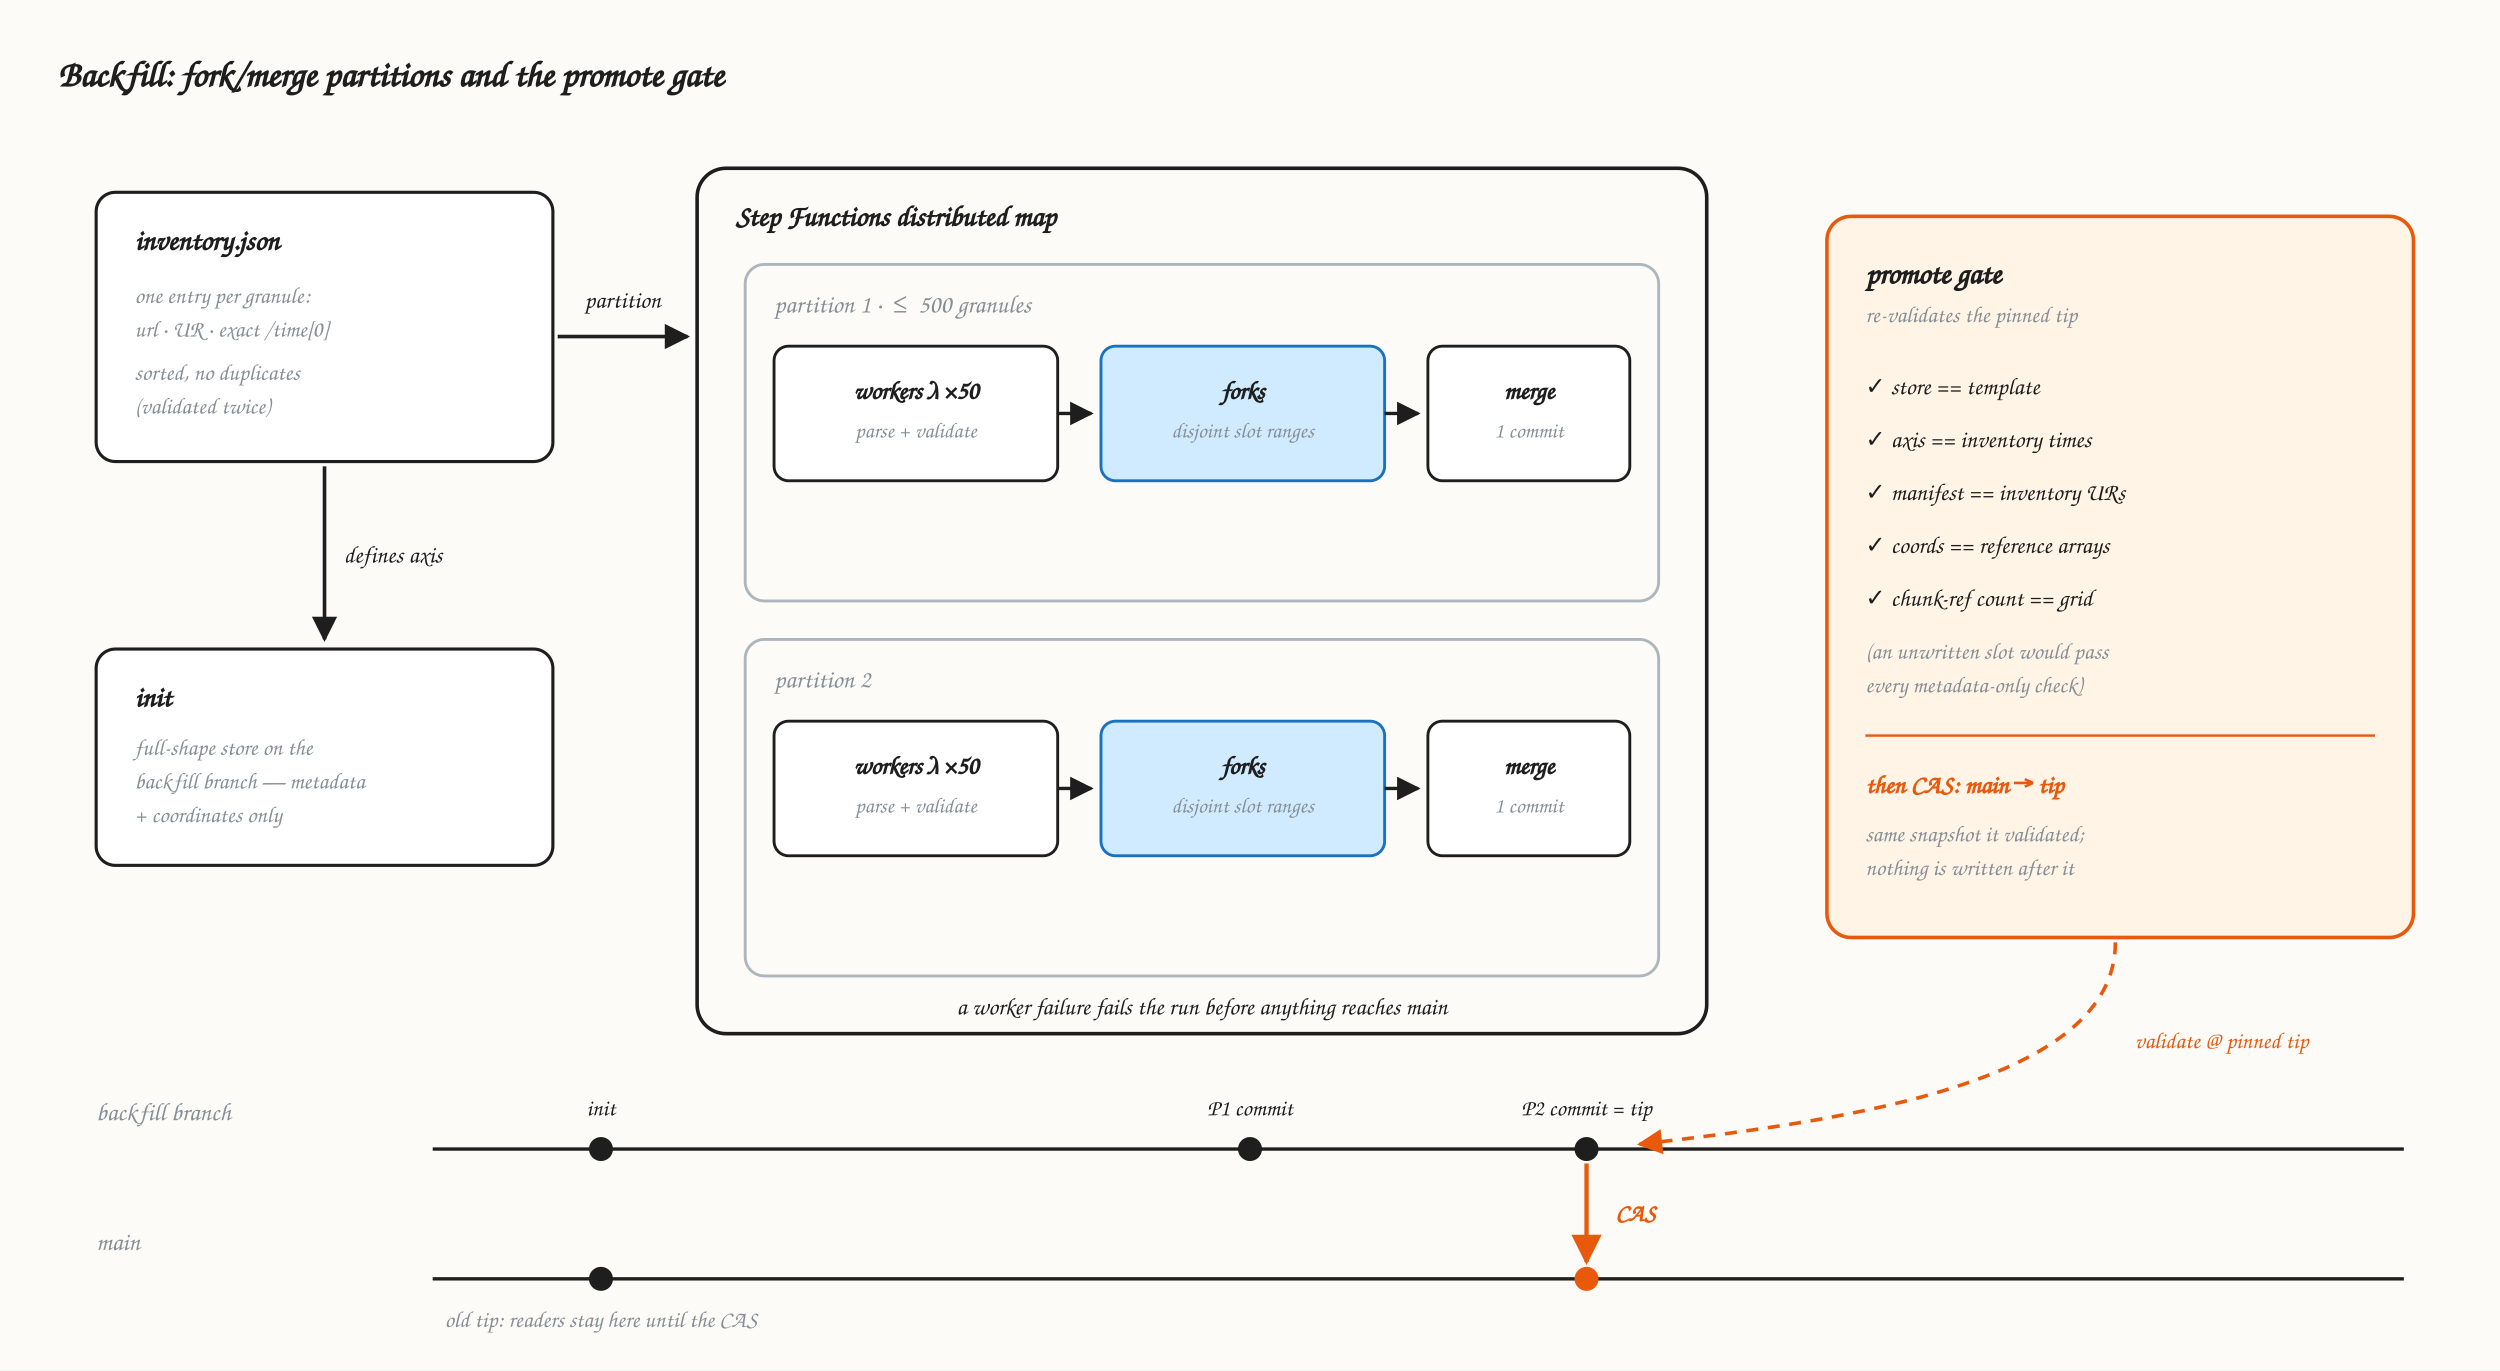
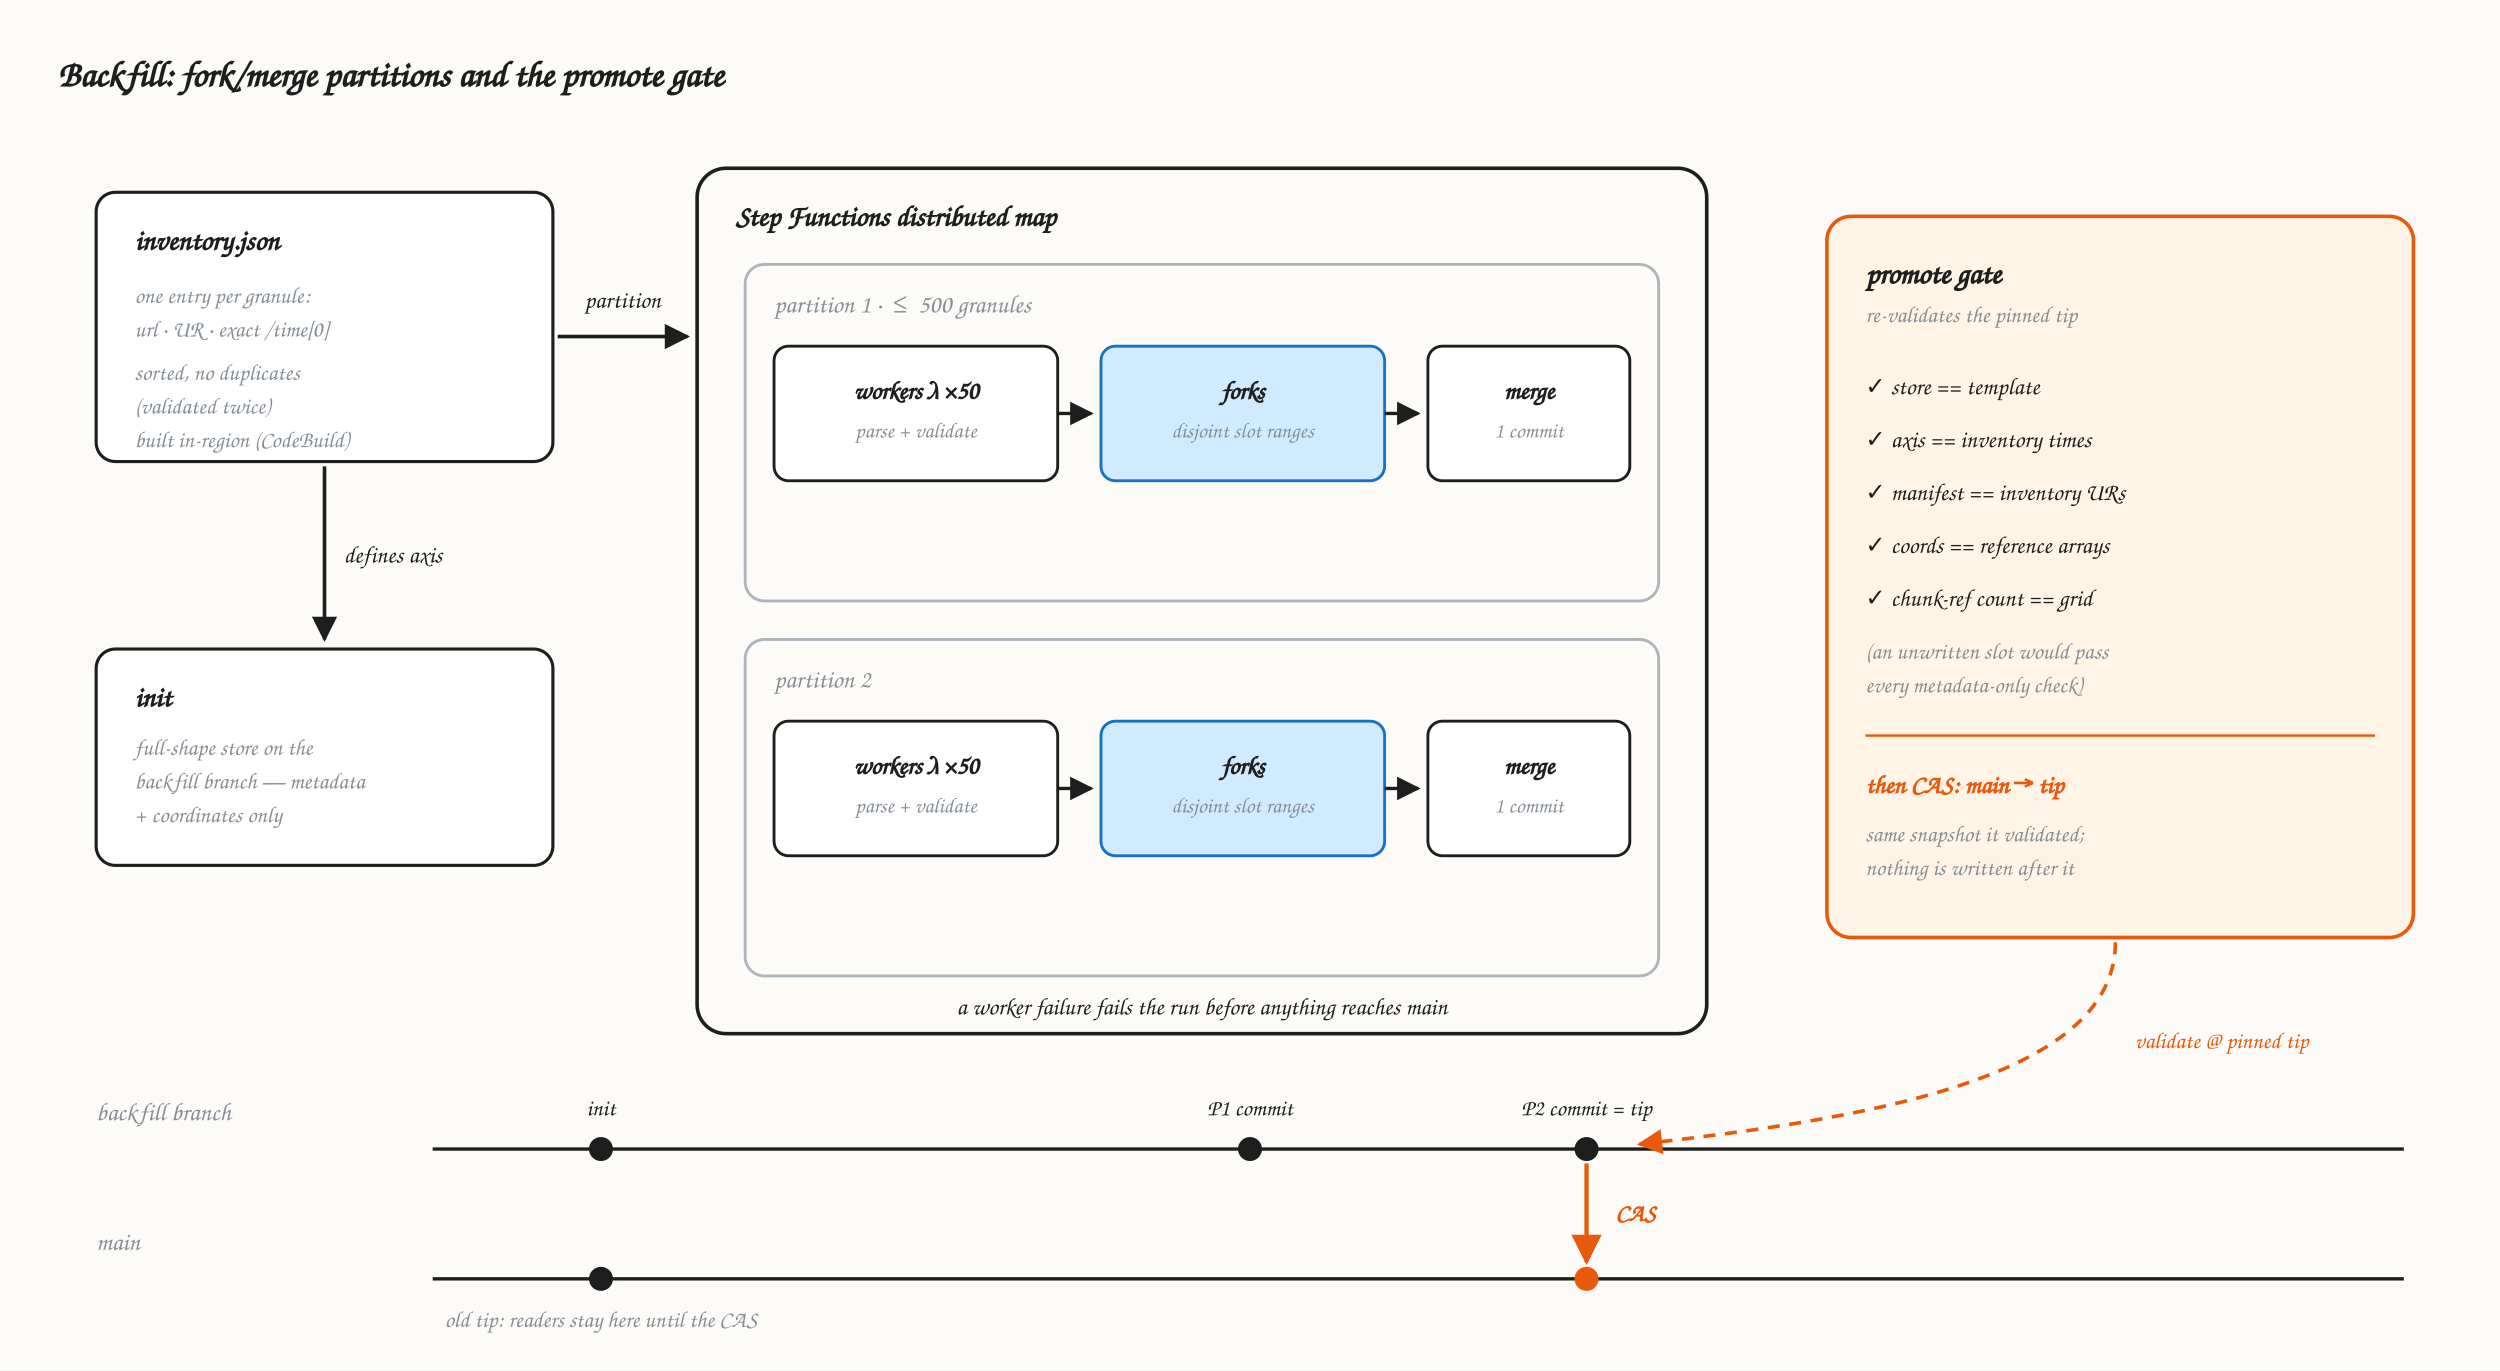
<svg xmlns="http://www.w3.org/2000/svg" viewBox="0 0 1040 570" role="img" aria-label="Backfill: a validated inventory defines the axis; Step Functions fans out partitions whose workers write disjoint regions into Icechunk forks, merged to one commit per partition on the backfill branch; a promote gate validates the pinned tip and moves main with a compare-and-swap." font-family="'Comic Shanns Mono', 'Comic Mono', 'Comic Neue', 'Comic Sans MS', cursive">
  <defs>
    <marker id="c-ink" viewBox="0 0 10 10" refX="9" refY="5" markerWidth="7" markerHeight="7" orient="auto-start-reverse">
      <path d="M0,0 L10,5 L0,10 z" fill="#1e1e1e" />
    </marker>
    <marker id="c-sig" viewBox="0 0 10 10" refX="9" refY="5" markerWidth="7" markerHeight="7" orient="auto-start-reverse">
      <path d="M0,0 L10,5 L0,10 z" fill="#e8590c" />
    </marker>
  </defs>
  <rect x="0" y="0" width="1040" height="570" fill="#FCFBF8" />
  <text x="24" y="36" font-size="15" font-weight="700" fill="#1e1e1e">Backfill: fork/merge partitions and the promote gate</text>
  <rect x="40" y="80" width="190" height="112" rx="8" fill="#FFFFFF" stroke="#1e1e1e" stroke-width="1.3" />
  <text x="56" y="104" font-size="12" font-weight="700" fill="#1e1e1e">inventory.json</text>
  <text x="56" y="126" font-size="9.5" fill="#868e96">one entry per granule:</text>
  <text x="56" y="140" font-size="9.5" fill="#868e96">url · UR · exact /time[0]</text>
  <text x="56" y="158" font-size="9.5" fill="#868e96">sorted, no duplicates</text>
  <text x="56" y="172" font-size="9.5" fill="#868e96">(validated twice)</text>
+   <text x="56" y="186" font-size="9.5" fill="#868e96">built in-region (CodeBuild)</text>
  <rect x="40" y="270" width="190" height="90" rx="8" fill="#FFFFFF" stroke="#1e1e1e" stroke-width="1.3" />
  <text x="56" y="294" font-size="12" font-weight="700" fill="#1e1e1e">init</text>
  <text x="56" y="314" font-size="9.5" fill="#868e96">full-shape store on the</text>
  <text x="56" y="328" font-size="9.5" fill="#868e96">backfill branch — metadata</text>
  <text x="56" y="342" font-size="9.5" fill="#868e96">+ coordinates only</text>
  <line x1="135" y1="194" x2="135" y2="266" stroke="#1e1e1e" stroke-width="1.5" marker-end="url(#c-ink)" />
  <text x="143" y="234" font-size="10" fill="#1e1e1e">defines axis</text>
  <rect x="290" y="70" width="420" height="360" rx="12" fill="none" stroke="#1e1e1e" stroke-width="1.5" />
  <text x="306" y="94" font-size="12" font-weight="700" fill="#1e1e1e">Step Functions distributed map</text>
  <line x1="232" y1="140" x2="286" y2="140" stroke="#1e1e1e" stroke-width="1.5" marker-end="url(#c-ink)" />
  <text x="259" y="128" font-size="10" fill="#1e1e1e" text-anchor="middle">partition</text>
  <rect x="310" y="110" width="380" height="140" rx="8" fill="#FCFBF8" stroke="#adb5bd" stroke-width="1.2" />
  <text x="322" y="130" font-size="10.5" fill="#868e96">partition 1 · ≤ 500 granules</text>
  <rect x="322" y="144" width="118" height="56" rx="6" fill="#FFFFFF" stroke="#1e1e1e" stroke-width="1.2" />
  <text x="381" y="166" font-size="10.5" font-weight="700" fill="#1e1e1e" text-anchor="middle">workers λ ×50</text>
  <text x="381" y="182" font-size="9" fill="#868e96" text-anchor="middle">parse + validate</text>
  <rect x="458" y="144" width="118" height="56" rx="6" fill="#d0ebff" stroke="#1971c2" stroke-width="1.2" />
  <text x="517" y="166" font-size="10.5" font-weight="700" fill="#1e1e1e" text-anchor="middle">forks</text>
  <text x="517" y="182" font-size="9" fill="#868e96" text-anchor="middle">disjoint slot ranges</text>
  <rect x="594" y="144" width="84" height="56" rx="6" fill="#FFFFFF" stroke="#1e1e1e" stroke-width="1.2" />
  <text x="636" y="166" font-size="10.5" font-weight="700" fill="#1e1e1e" text-anchor="middle">merge</text>
  <text x="636" y="182" font-size="9" fill="#868e96" text-anchor="middle">1 commit</text>
  <line x1="440" y1="172" x2="454" y2="172" stroke="#1e1e1e" stroke-width="1.4" marker-end="url(#c-ink)" />
  <line x1="576" y1="172" x2="590" y2="172" stroke="#1e1e1e" stroke-width="1.4" marker-end="url(#c-ink)" />
  <rect x="310" y="266" width="380" height="140" rx="8" fill="#FCFBF8" stroke="#adb5bd" stroke-width="1.2" />
  <text x="322" y="286" font-size="10.5" fill="#868e96">partition 2</text>
  <rect x="322" y="300" width="118" height="56" rx="6" fill="#FFFFFF" stroke="#1e1e1e" stroke-width="1.2" />
  <text x="381" y="322" font-size="10.5" font-weight="700" fill="#1e1e1e" text-anchor="middle">workers λ ×50</text>
  <text x="381" y="338" font-size="9" fill="#868e96" text-anchor="middle">parse + validate</text>
  <rect x="458" y="300" width="118" height="56" rx="6" fill="#d0ebff" stroke="#1971c2" stroke-width="1.2" />
  <text x="517" y="322" font-size="10.5" font-weight="700" fill="#1e1e1e" text-anchor="middle">forks</text>
  <text x="517" y="338" font-size="9" fill="#868e96" text-anchor="middle">disjoint slot ranges</text>
  <rect x="594" y="300" width="84" height="56" rx="6" fill="#FFFFFF" stroke="#1e1e1e" stroke-width="1.2" />
  <text x="636" y="322" font-size="10.5" font-weight="700" fill="#1e1e1e" text-anchor="middle">merge</text>
  <text x="636" y="338" font-size="9" fill="#868e96" text-anchor="middle">1 commit</text>
  <line x1="440" y1="328" x2="454" y2="328" stroke="#1e1e1e" stroke-width="1.4" marker-end="url(#c-ink)" />
  <line x1="576" y1="328" x2="590" y2="328" stroke="#1e1e1e" stroke-width="1.4" marker-end="url(#c-ink)" />
  <text x="500" y="422" font-size="10" font-style="italic" fill="#1e1e1e" text-anchor="middle">a worker failure fails the run before anything reaches main</text>
  <rect x="760" y="90" width="244" height="300" rx="10" fill="#fff4e6" stroke="#e8590c" stroke-width="1.5" />
  <text x="776" y="118" font-size="12.5" font-weight="700" fill="#1e1e1e">promote gate</text>
  <text x="776" y="134" font-size="9.5" fill="#868e96">re-validates the pinned tip</text>
  <text x="776" y="164" font-size="10" fill="#1e1e1e">✓ store == template</text>
  <text x="776" y="186" font-size="10" fill="#1e1e1e">✓ axis == inventory times</text>
  <text x="776" y="208" font-size="10" fill="#1e1e1e">✓ manifest == inventory URs</text>
  <text x="776" y="230" font-size="10" fill="#1e1e1e">✓ coords == reference arrays</text>
  <text x="776" y="252" font-size="10" fill="#1e1e1e">✓ chunk-ref count == grid</text>
  <text x="776" y="274" font-size="9.5" fill="#868e96">(an unwritten slot would pass</text>
  <text x="776" y="288" font-size="9.5" fill="#868e96">every metadata-only check)</text>
  <line x1="776" y1="306" x2="988" y2="306" stroke="#e8590c" stroke-width="1" />
  <text x="776" y="330" font-size="10.5" font-weight="700" fill="#e8590c">then CAS: main → tip</text>
  <text x="776" y="350" font-size="9.5" fill="#868e96">same snapshot it validated;</text>
  <text x="776" y="364" font-size="9.5" fill="#868e96">nothing is written after it</text>
  <text x="40" y="466" font-size="10.5" fill="#868e96">backfill branch</text>
  <line x1="180" y1="478" x2="1000" y2="478" stroke="#1e1e1e" stroke-width="1.4" />
  <circle cx="250" cy="478" r="5" fill="#1e1e1e" />
  <text x="250" y="464" font-size="9.5" fill="#1e1e1e" text-anchor="middle">init</text>
  <circle cx="520" cy="478" r="5" fill="#1e1e1e" />
  <text x="520" y="464" font-size="9.5" fill="#1e1e1e" text-anchor="middle">P1 commit</text>
  <circle cx="660" cy="478" r="5" fill="#1e1e1e" />
  <text x="660" y="464" font-size="9.5" fill="#1e1e1e" text-anchor="middle">P2 commit = tip</text>
  <text x="40" y="520" font-size="10.5" fill="#868e96">main</text>
  <line x1="180" y1="532" x2="1000" y2="532" stroke="#1e1e1e" stroke-width="1.4" />
  <circle cx="250" cy="532" r="5" fill="#1e1e1e" />
  <text x="250" y="552" font-size="9.5" fill="#868e96" text-anchor="middle">old tip: readers stay here until the CAS</text>
  <circle cx="660" cy="532" r="5" fill="#e8590c" />
  <line x1="660" y1="484" x2="660" y2="525" stroke="#e8590c" stroke-width="1.8" marker-end="url(#c-sig)" />
  <text x="672" y="508" font-size="10" font-weight="700" fill="#e8590c">CAS</text>
  <path d="M 880,392 C 880,450 770,466 682,476 " fill="none" stroke="#e8590c" stroke-width="1.5" stroke-dasharray="5 4" marker-end="url(#c-sig)" />
  <text x="888" y="436" font-size="9.5" fill="#e8590c">validate @ pinned tip</text>
</svg>
